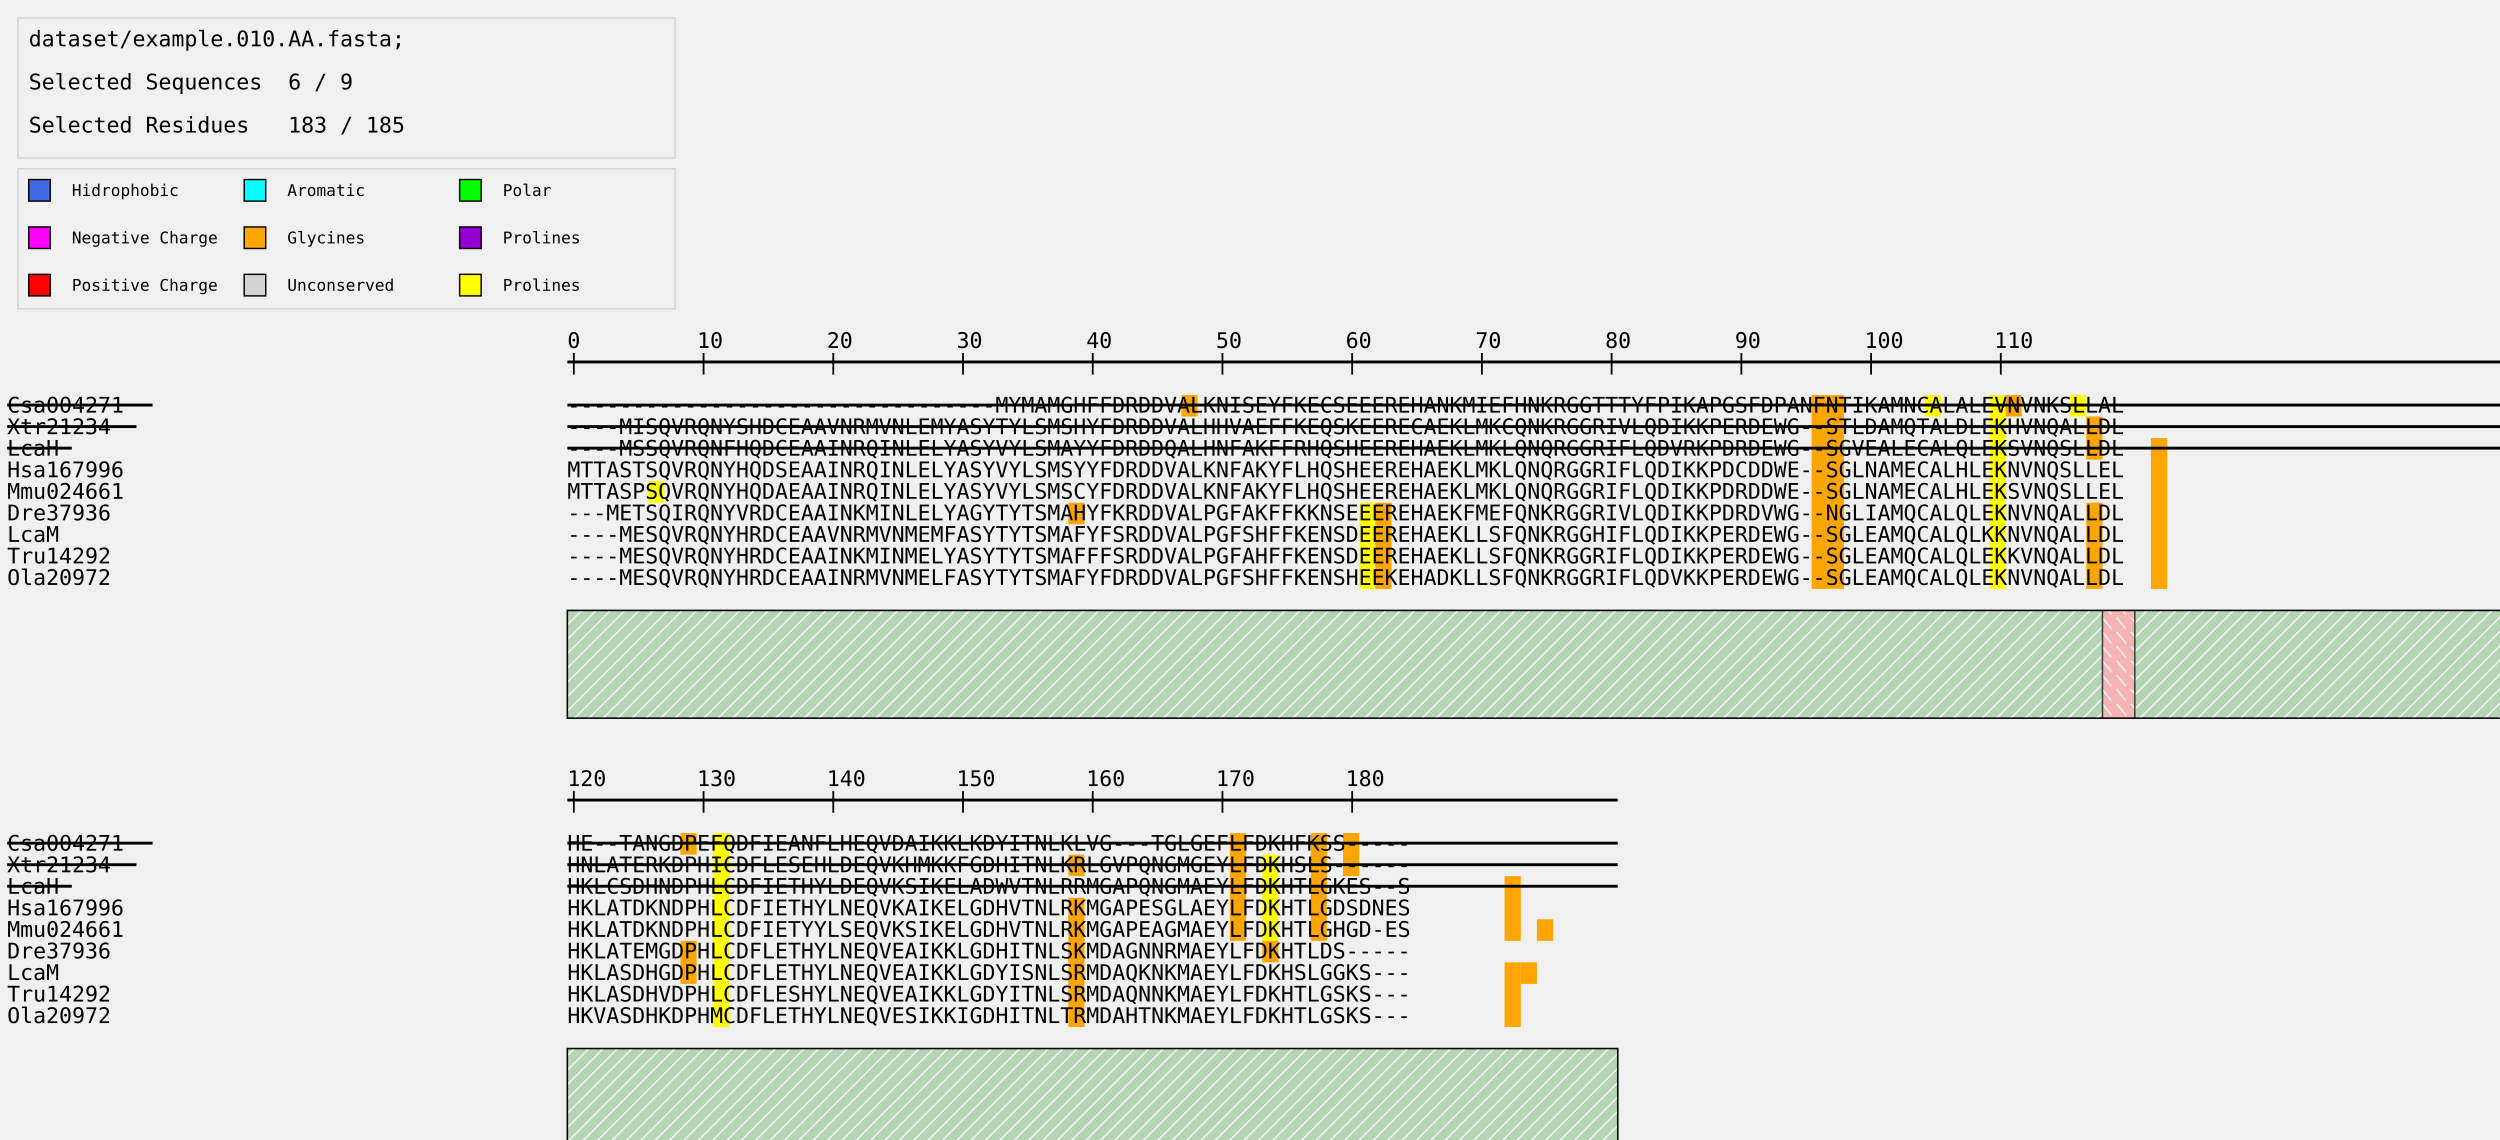
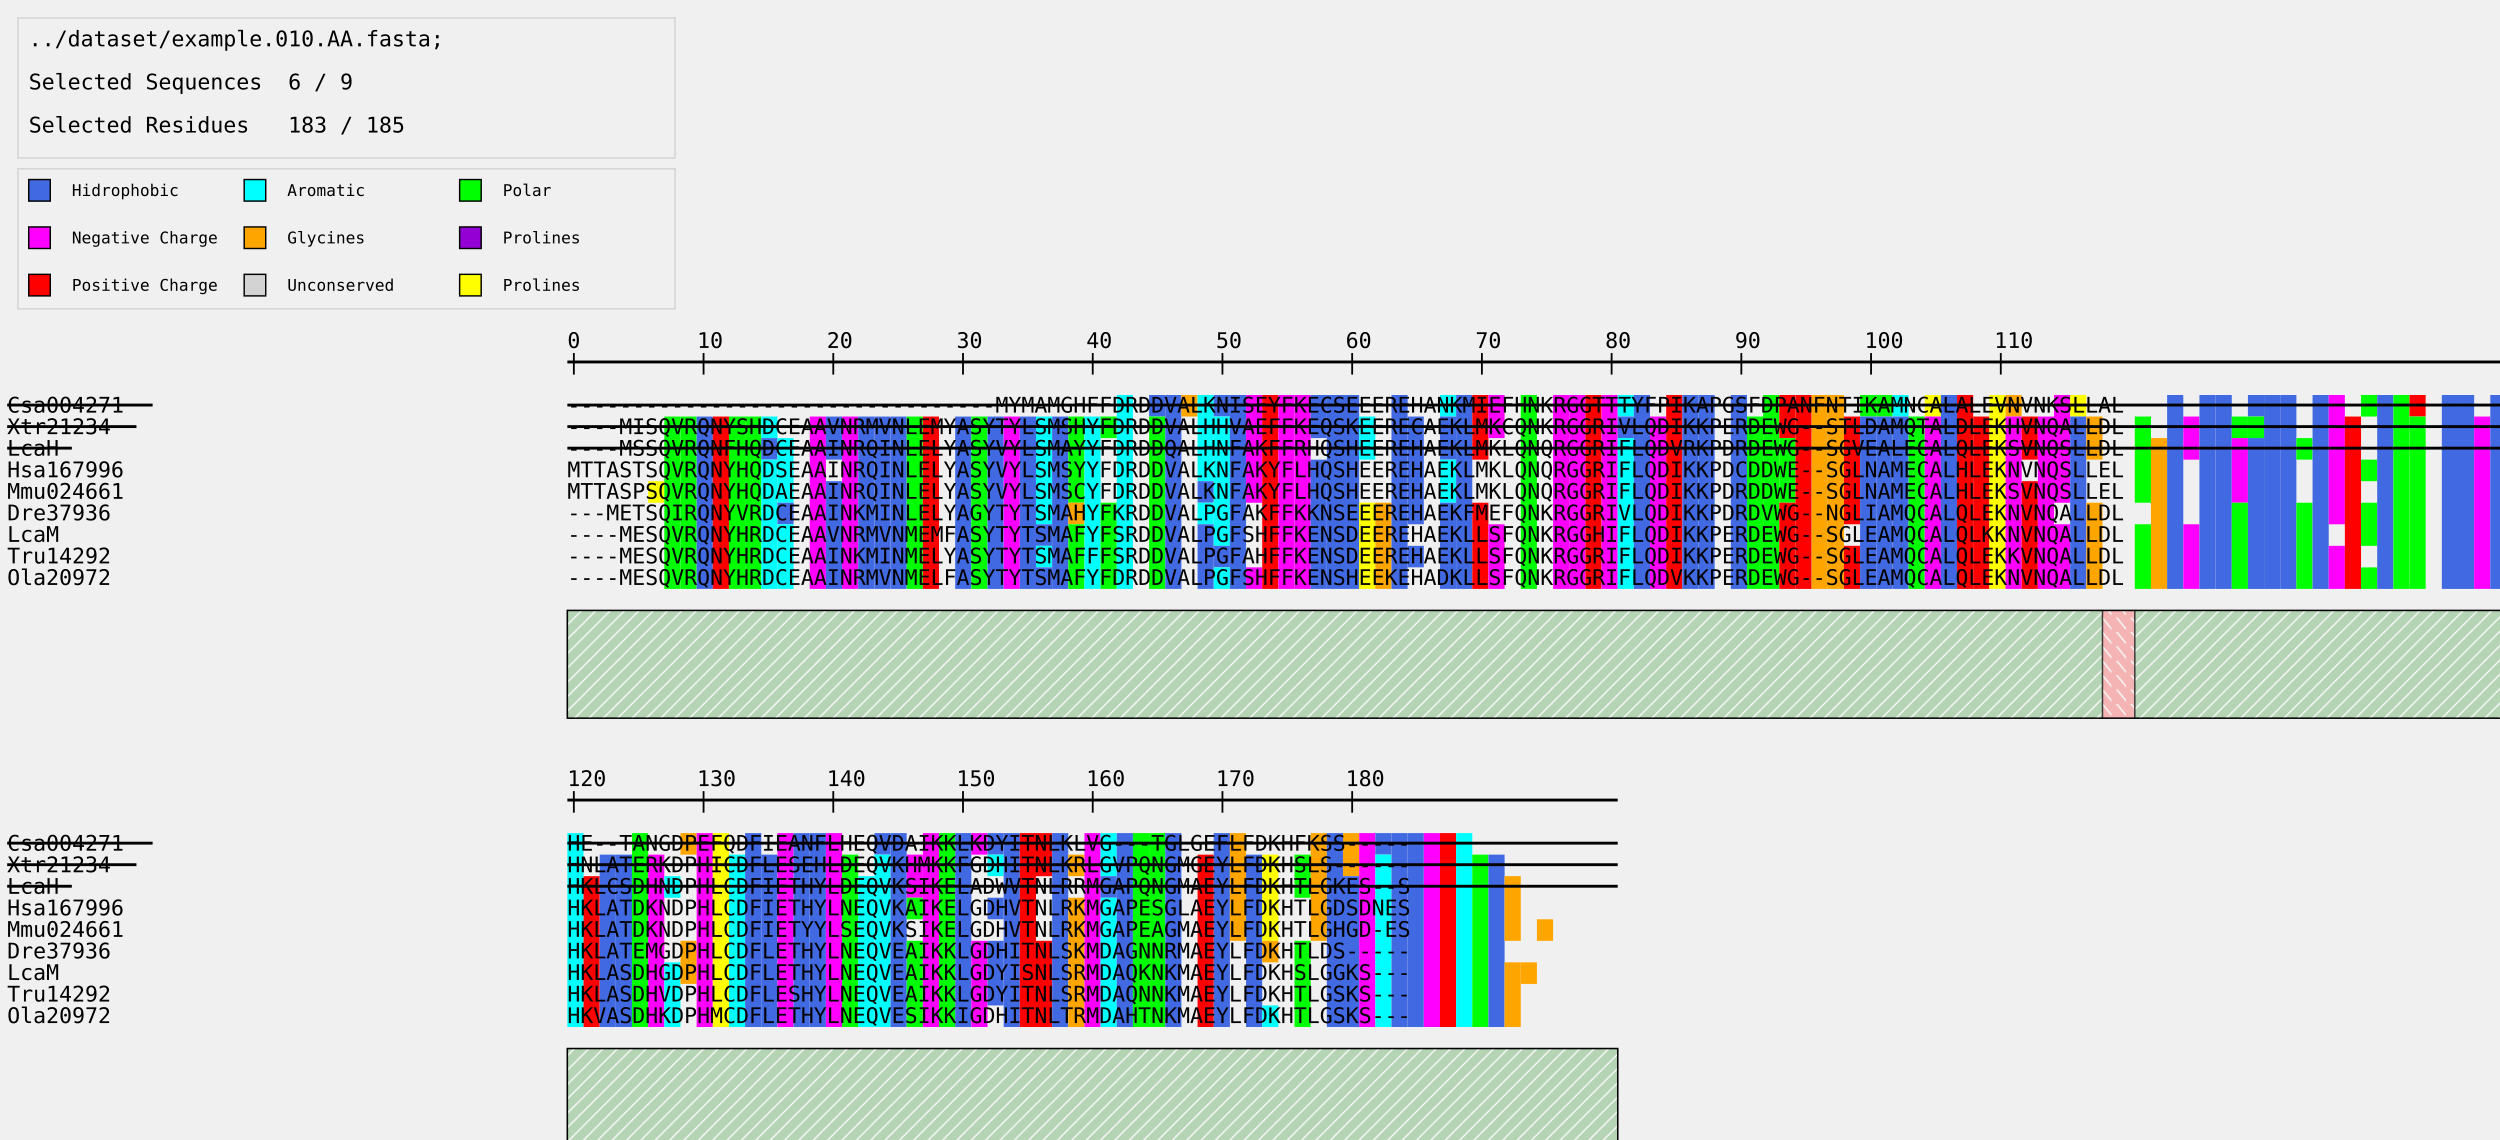
<svg xmlns="http://www.w3.org/2000/svg" version="1.1" viewbox="0 0 1750 845">
  <pattern id="selected_sselect_pattern" patternUnits="userSpaceOnUse" width="10" height="10">
    <rect width="10" height="10" fill="green" opacity="0.5" />
    <path d="M-1,1 l2,-2 M0,10 l10,-10 M9,11 l2,-2" stroke="white" stroke-width="1" />
  </pattern>
  <pattern id="rejected_sselect" patternUnits="userSpaceOnUse" width="10" height="10">
    <rect width="10" height="10" fill="red" opacity="0.5" />
    <path d="M2,-2 l-1,1 M10,-10 l0,10 M2,-2 l9,11" stroke="white" stroke-width="1" />
  </pattern>
  <rect style="fill:none;stroke:lightgrey" height="97.5" width="457.5px" x="12.5px" y="12.5" />
-   <text font-family="monospace" font-size="15px" dy=".35em" x="20" y="27" kerning="0" text-anchor="start" lengthAdjust="spacingAndGlyphs" textLength="326.25" style="font-weight:100" xml:space="preserve">dataset/example.010.AA.fasta;</text>
+   <text font-family="monospace" font-size="15px" dy=".35em" x="20" y="27" kerning="0" text-anchor="start" lengthAdjust="spacingAndGlyphs" textLength="360" style="font-weight:100" xml:space="preserve">../dataset/example.010.AA.fasta;</text>
  <text font-family="monospace" font-size="15px" dy=".35em" x="20" y="57" kerning="0" text-anchor="start" lengthAdjust="spacingAndGlyphs" textLength="243.75" style="font-weight:100" xml:space="preserve">Selected Sequences 	6 / 9</text>
  <text font-family="monospace" font-size="15px" dy=".35em" x="20" y="87" kerning="0" text-anchor="start" lengthAdjust="spacingAndGlyphs" textLength="282.75" style="font-weight:100" xml:space="preserve">Selected Residues 		183 / 185</text>
  <rect style="fill:none;stroke:lightgrey" height="97.5" width="457.5px" x="12.5px" y="117.5" />
  <rect style="fill:royalblue;stroke:black;stroke-width:1px" height="15" width="15px" x="20px" y="125" />
  <text font-family="monospace" font-size="11.25px" dy=".35em" x="50" y="132.5" kerning="0" text-anchor="start" lengthAdjust="spacingAndGlyphs" textLength="82.5" style="font-weight:100" xml:space="preserve">Hidrophobic</text>
  <rect style="fill:aqua;stroke:black;stroke-width:1px" height="15" width="15px" x="170px" y="125" />
  <text font-family="monospace" font-size="11.25px" dy=".35em" x="200" y="132.5" kerning="0" text-anchor="start" lengthAdjust="spacingAndGlyphs" textLength="60" style="font-weight:100" xml:space="preserve">Aromatic</text>
  <rect style="fill:lime;stroke:black;stroke-width:1px" height="15" width="15px" x="320px" y="125" />
  <text font-family="monospace" font-size="11.25px" dy=".35em" x="350" y="132.5" kerning="0" text-anchor="start" lengthAdjust="spacingAndGlyphs" textLength="37.5" style="font-weight:100" xml:space="preserve">Polar</text>
  <rect style="fill:magenta;stroke:black;stroke-width:1px" height="15" width="15px" x="20px" y="158" />
  <text font-family="monospace" font-size="11.25px" dy=".35em" x="50" y="165.5" kerning="0" text-anchor="start" lengthAdjust="spacingAndGlyphs" textLength="112.5" style="font-weight:100" xml:space="preserve">Negative Charge</text>
  <rect style="fill:orange;stroke:black;stroke-width:1px" height="15" width="15px" x="170px" y="158" />
  <text font-family="monospace" font-size="11.25px" dy=".35em" x="200" y="165.5" kerning="0" text-anchor="start" lengthAdjust="spacingAndGlyphs" textLength="60" style="font-weight:100" xml:space="preserve">Glycines</text>
  <rect style="fill:darkviolet;stroke:black;stroke-width:1px" height="15" width="15px" x="320px" y="158" />
  <text font-family="monospace" font-size="11.25px" dy=".35em" x="350" y="165.5" kerning="0" text-anchor="start" lengthAdjust="spacingAndGlyphs" textLength="60" style="font-weight:100" xml:space="preserve">Prolines</text>
  <rect style="fill:red;stroke:black;stroke-width:1px" height="15" width="15px" x="20px" y="191" />
  <text font-family="monospace" font-size="11.25px" dy=".35em" x="50" y="198.5" kerning="0" text-anchor="start" lengthAdjust="spacingAndGlyphs" textLength="112.5" style="font-weight:100" xml:space="preserve">Positive Charge</text>
  <rect style="fill:lightgrey;stroke:black;stroke-width:1px" height="15" width="15px" x="170px" y="191" />
  <text font-family="monospace" font-size="11.25px" dy=".35em" x="200" y="198.5" kerning="0" text-anchor="start" lengthAdjust="spacingAndGlyphs" textLength="82.5" style="font-weight:100" xml:space="preserve">Unconserved</text>
  <rect style="fill:yellow;stroke:black;stroke-width:1px" height="15" width="15px" x="320px" y="191" />
  <text font-family="monospace" font-size="11.25px" dy=".35em" x="350" y="198.5" kerning="0" text-anchor="start" lengthAdjust="spacingAndGlyphs" textLength="60" style="font-weight:100" xml:space="preserve">Prolines</text>
  <text font-family="monospace" font-size="15px" dy=".35em" x="395" y="237" kerning="0" text-anchor="start" lengthAdjust="spacingAndGlyphs" textLength="1350" style="font-weight:100" xml:space="preserve">0         10        20        30        40        50        60        70        80        90        100       110       </text>
  <text font-family="monospace" font-size="15px" dy=".35em" x="395" y="252" kerning="0" text-anchor="start" lengthAdjust="spacingAndGlyphs" textLength="1350" style="font-weight:100" xml:space="preserve">|         |         |         |         |         |         |         |         |         |         |         |         </text>
  <line x1="395" x2="1745" y1="252" y2="252" style="stroke:rgb(0,0,0);stroke-width:2" />
  <rect style="fill:yellow" height="15" width="11.25px" x="451.25" y="335" />
+   <rect style="fill:lime" height="120" width="11.25px" x="462.5" y="290" />
+   <rect style="fill:lime" height="120" width="11.25px" x="473.75" y="290" />
+   <rect style="fill:royalblue" height="120" width="11.25px" x="485" y="290" />
+   <rect style="fill:red" height="120" width="11.25px" x="496.25" y="290" />
+   <rect style="fill:lime" height="120" width="11.25px" x="507.5" y="290" />
+   <rect style="fill:lime" height="120" width="11.25px" x="518.75" y="290" />
+   <rect style="fill:aqua" height="15" width="11.25px" x="530" y="290" />
+   <rect style="fill:royalblue" height="15" width="11.25px" x="530" y="305" />
+   <rect style="fill:aqua" height="90" width="11.25px" x="530" y="320" />
+   <rect style="fill:aqua" height="45" width="11.25px" x="541.25" y="305" />
+   <rect style="fill:royalblue" height="15" width="11.25px" x="541.25" y="350" />
+   <rect style="fill:aqua" height="45" width="11.25px" x="541.25" y="365" />
+   <rect style="fill:magenta" height="120" width="11.25px" x="563.75" y="290" />
+   <rect style="fill:royalblue" height="30" width="11.25px" x="575" y="290" />
+   <rect style="fill:royalblue" height="75" width="11.25px" x="575" y="335" />
+   <rect style="fill:magenta" height="120" width="11.25px" x="586.25" y="290" />
+   <rect style="fill:royalblue" height="120" width="11.25px" x="597.5" y="290" />
+   <rect style="fill:royalblue" height="120" width="11.25px" x="608.75" y="290" />
+   <rect style="fill:royalblue" height="120" width="11.25px" x="620" y="290" />
+   <rect style="fill:lime" height="120" width="11.25px" x="631.25" y="290" />
+   <rect style="fill:red" height="120" width="11.25px" x="642.5" y="290" />
+   <rect style="fill:royalblue" height="120" width="11.25px" x="665" y="290" />
+   <rect style="fill:lime" height="120" width="11.25px" x="676.25" y="290" />
+   <rect style="fill:royalblue" height="120" width="11.25px" x="687.5" y="290" />
+   <rect style="fill:magenta" height="120" width="11.25px" x="698.75" y="290" />
+   <rect style="fill:royalblue" height="120" width="11.25px" x="710" y="290" />
+   <rect style="fill:aqua" height="75" width="11.25px" x="721.25" y="290" />
+   <rect style="fill:royalblue" height="15" width="11.25px" x="721.25" y="365" />
+   <rect style="fill:aqua" height="15" width="11.25px" x="721.25" y="380" />
+   <rect style="fill:royalblue" height="15" width="11.25px" x="721.25" y="395" />
+   <rect style="fill:royalblue" height="120" width="11.25px" x="732.5" y="290" />
+   <rect style="fill:lime" height="60" width="11.25px" x="743.75" y="290" />
  <rect style="fill:orange" height="15" width="11.25px" x="743.75" y="350" />
+   <rect style="fill:lime" height="45" width="11.25px" x="743.75" y="365" />
+   <rect style="fill:aqua" height="120" width="11.25px" x="755" y="290" />
+   <rect style="fill:lime" height="15" width="11.25px" x="766.25" y="290" />
+   <rect style="fill:lime" height="60" width="11.25px" x="766.25" y="350" />
+   <rect style="fill:aqua" height="135" width="11.25px" x="777.5" y="275" />
+   <rect style="fill:royalblue" height="15" width="11.25px" x="800" y="275" />
+   <rect style="fill:lime" height="120" width="11.25px" x="800" y="290" />
+   <rect style="fill:royalblue" height="135" width="11.25px" x="811.25" y="275" />
  <rect style="fill:orange" height="15" width="11.25px" x="822.5" y="275" />
+   <rect style="fill:aqua" height="60" width="11.25px" x="833.75" y="275" />
+   <rect style="fill:royalblue" height="15" width="11.25px" x="833.75" y="335" />
+   <rect style="fill:aqua" height="15" width="11.25px" x="833.75" y="350" />
+   <rect style="fill:royalblue" height="45" width="11.25px" x="833.75" y="365" />
+   <rect style="fill:royalblue" height="15" width="11.25px" x="845" y="275" />
+   <rect style="fill:aqua" height="90" width="11.25px" x="845" y="290" />
+   <rect style="fill:royalblue" height="15" width="11.25px" x="845" y="380" />
+   <rect style="fill:aqua" height="15" width="11.25px" x="845" y="395" />
+   <rect style="fill:royalblue" height="135" width="11.25px" x="856.25" y="275" />
+   <rect style="fill:magenta" height="75" width="11.25px" x="867.5" y="275" />
+   <rect style="fill:magenta" height="15" width="11.25px" x="867.5" y="395" />
+   <rect style="fill:red" height="135" width="11.25px" x="878.75" y="275" />
+   <rect style="fill:magenta" height="135" width="11.25px" x="890" y="275" />
+   <rect style="fill:magenta" height="135" width="11.25px" x="901.25" y="275" />
+   <rect style="fill:royalblue" height="30" width="11.25px" x="912.5" y="275" />
+   <rect style="fill:royalblue" height="90" width="11.25px" x="912.5" y="320" />
+   <rect style="fill:royalblue" height="135" width="11.25px" x="923.75" y="275" />
+   <rect style="fill:royalblue" height="135" width="11.25px" x="935" y="275" />
+   <rect style="fill:aqua" height="30" width="11.25px" x="946.25" y="290" />
  <rect style="fill:yellow" height="60" width="11.25px" x="946.25" y="350" />
  <rect style="fill:orange" height="60" width="11.25px" x="957.5" y="350" />
+   <rect style="fill:royalblue" height="135" width="11.25px" x="968.75" y="275" />
+   <rect style="fill:royalblue" height="75" width="11.25px" x="980" y="290" />
+   <rect style="fill:royalblue" height="15" width="11.25px" x="980" y="380" />
+   <rect style="fill:aqua" height="15" width="11.25px" x="1002.5" y="275" />
+   <rect style="fill:royalblue" height="30" width="11.25px" x="1002.5" y="290" />
+   <rect style="fill:aqua" height="30" width="11.25px" x="1002.5" y="320" />
+   <rect style="fill:royalblue" height="60" width="11.25px" x="1002.5" y="350" />
+   <rect style="fill:royalblue" height="135" width="11.25px" x="1013.75" y="275" />
+   <rect style="fill:red" height="45" width="11.25px" x="1025" y="275" />
+   <rect style="fill:red" height="60" width="11.25px" x="1025" y="350" />
+   <rect style="fill:magenta" height="30" width="11.25px" x="1036.25" y="275" />
+   <rect style="fill:magenta" height="45" width="11.25px" x="1036.25" y="365" />
+   <rect style="fill:lime" height="135" width="11.25px" x="1058.75" y="275" />
+   <rect style="fill:magenta" height="135" width="11.25px" x="1081.25" y="275" />
+   <rect style="fill:magenta" height="135" width="11.25px" x="1092.5" y="275" />
+   <rect style="fill:red" height="135" width="11.25px" x="1103.75" y="275" />
+   <rect style="fill:magenta" height="135" width="11.25px" x="1115" y="275" />
+   <rect style="fill:aqua" height="15" width="11.25px" x="1126.25" y="275" />
+   <rect style="fill:royalblue" height="15" width="11.25px" x="1126.25" y="290" />
+   <rect style="fill:aqua" height="105" width="11.25px" x="1126.25" y="305" />
+   <rect style="fill:royalblue" height="135" width="11.25px" x="1137.5" y="275" />
+   <rect style="fill:magenta" height="120" width="11.25px" x="1148.75" y="290" />
+   <rect style="fill:red" height="135" width="11.25px" x="1160" y="275" />
+   <rect style="fill:royalblue" height="135" width="11.25px" x="1171.25" y="275" />
+   <rect style="fill:royalblue" height="135" width="11.25px" x="1182.5" y="275" />
+   <rect style="fill:royalblue" height="135" width="11.25px" x="1205" y="275" />
+   <rect style="fill:lime" height="120" width="11.25px" x="1216.25" y="290" />
+   <rect style="fill:lime" height="135" width="11.25px" x="1227.5" y="275" />
+   <rect style="fill:red" height="30" width="11.25px" x="1238.75" y="275" />
+   <rect style="fill:lime" height="45" width="11.25px" x="1238.75" y="305" />
+   <rect style="fill:red" height="60" width="11.25px" x="1238.75" y="350" />
+   <rect style="fill:red" height="135" width="11.25px" x="1250" y="275" />
  <rect style="fill:orange" height="135" width="11.25px" x="1261.25" y="275" />
  <rect style="fill:orange" height="135" width="11.25px" x="1272.5" y="275" />
+   <rect style="fill:red" height="75" width="11.25px" x="1283.75" y="290" />
+   <rect style="fill:red" height="30" width="11.25px" x="1283.75" y="380" />
+   <rect style="fill:lime" height="15" width="11.25px" x="1295" y="275" />
+   <rect style="fill:royalblue" height="120" width="11.25px" x="1295" y="290" />
+   <rect style="fill:lime" height="15" width="11.25px" x="1306.25" y="275" />
+   <rect style="fill:royalblue" height="120" width="11.25px" x="1306.25" y="290" />
+   <rect style="fill:aqua" height="15" width="11.25px" x="1317.5" y="275" />
+   <rect style="fill:royalblue" height="120" width="11.25px" x="1317.5" y="290" />
+   <rect style="fill:lime" height="120" width="11.25px" x="1328.75" y="290" />
  <rect style="fill:yellow" height="15" width="11.25px" x="1340" y="275" />
+   <rect style="fill:magenta" height="120" width="11.25px" x="1340" y="290" />
+   <rect style="fill:royalblue" height="135" width="11.25px" x="1351.25" y="275" />
+   <rect style="fill:red" height="135" width="11.25px" x="1362.5" y="275" />
+   <rect style="fill:red" height="120" width="11.25px" x="1373.75" y="290" />
  <rect style="fill:yellow" height="135" width="11.25px" x="1385" y="275" />
  <rect style="fill:orange" height="15" width="11.25px" x="1396.25" y="275" />
+   <rect style="fill:magenta" height="120" width="11.25px" x="1396.25" y="290" />
+   <rect style="fill:red" height="30" width="11.25px" x="1407.5" y="290" />
+   <rect style="fill:red" height="75" width="11.25px" x="1407.5" y="335" />
+   <rect style="fill:magenta" height="120" width="11.25px" x="1418.75" y="290" />
+   <rect style="fill:magenta" height="75" width="11.25px" x="1430" y="275" />
+   <rect style="fill:magenta" height="45" width="11.25px" x="1430" y="365" />
  <rect style="fill:yellow" height="15" width="11.25px" x="1441.25" y="275" />
+   <rect style="fill:royalblue" height="120" width="11.25px" x="1441.25" y="290" />
  <rect style="fill:orange" height="30" width="11.25px" x="1452.5" y="290" />
  <rect style="fill:orange" height="60" width="11.25px" x="1452.5" y="350" />
+   <rect style="fill:lime" height="60" width="11.25px" x="1486.25" y="290" />
+   <rect style="fill:lime" height="45" width="11.25px" x="1486.25" y="365" />
  <rect style="fill:orange" height="105" width="11.25px" x="1497.5" y="305" />
+   <rect style="fill:royalblue" height="135" width="11.25px" x="1508.75" y="275" />
+   <rect style="fill:magenta" height="30" width="11.25px" x="1520" y="290" />
+   <rect style="fill:magenta" height="45" width="11.25px" x="1520" y="365" />
+   <rect style="fill:royalblue" height="135" width="11.25px" x="1531.25" y="275" />
+   <rect style="fill:royalblue" height="135" width="11.25px" x="1542.5" y="275" />
+   <rect style="fill:lime" height="15" width="11.25px" x="1553.75" y="290" />
+   <rect style="fill:magenta" height="45" width="11.25px" x="1553.75" y="305" />
+   <rect style="fill:lime" height="60" width="11.25px" x="1553.75" y="350" />
+   <rect style="fill:royalblue" height="15" width="11.25px" x="1565" y="275" />
+   <rect style="fill:lime" height="15" width="11.25px" x="1565" y="290" />
+   <rect style="fill:royalblue" height="105" width="11.25px" x="1565" y="305" />
+   <rect style="fill:royalblue" height="135" width="11.25px" x="1576.25" y="275" />
+   <rect style="fill:royalblue" height="135" width="11.25px" x="1587.5" y="275" />
+   <rect style="fill:lime" height="15" width="11.25px" x="1598.75" y="305" />
+   <rect style="fill:lime" height="60" width="11.25px" x="1598.75" y="350" />
+   <rect style="fill:royalblue" height="135" width="11.25px" x="1610" y="275" />
+   <rect style="fill:magenta" height="90" width="11.25px" x="1621.25" y="275" />
+   <rect style="fill:magenta" height="30" width="11.25px" x="1621.25" y="380" />
+   <rect style="fill:red" height="120" width="11.25px" x="1632.5" y="290" />
+   <rect style="fill:lime" height="15" width="11.25px" x="1643.75" y="275" />
+   <rect style="fill:lime" height="15" width="11.25px" x="1643.75" y="320" />
+   <rect style="fill:lime" height="30" width="11.25px" x="1643.75" y="350" />
+   <rect style="fill:lime" height="15" width="11.25px" x="1643.75" y="395" />
+   <rect style="fill:royalblue" height="135" width="11.25px" x="1655" y="275" />
+   <rect style="fill:lime" height="135" width="11.25px" x="1666.25" y="275" />
+   <rect style="fill:red" height="15" width="11.25px" x="1677.5" y="275" />
+   <rect style="fill:lime" height="120" width="11.25px" x="1677.5" y="290" />
+   <rect style="fill:royalblue" height="135" width="11.25px" x="1700" y="275" />
+   <rect style="fill:royalblue" height="135" width="11.25px" x="1711.25" y="275" />
+   <rect style="fill:magenta" height="120" width="11.25px" x="1722.5" y="290" />
+   <rect style="fill:royalblue" height="135" width="11.25px" x="1733.75" y="275" />
  <text font-family="monospace" font-size="15px" dy=".35em" x="5" y="282" kerning="0" text-anchor="start" textLength="101.25" style="font-weight:100">Csa004271</text>
  <text font-family="monospace" font-size="15px" dy=".35em" x="395" y="282" kerning="0" text-anchor="start" lengthAdjust="spacingAndGlyphs" textLength="1350" style="font-weight:100">---------------------------------MYMAMGHFFDRDDVALKNISEYFKECSEEEREHANKMIEFHNKRGGTTTYFPIKAPGSFDPANFNTIKAMNCALALEVNVNKSLLAL</text>
  <line x1="395" x2="1745" y1="282" y2="282" style="stroke:rgb(0,0,0);stroke-width:2" />
  <line x1="5" x2="106.25" y1="282" y2="282" style="stroke:rgb(0,0,0);stroke-width:2" />
  <text font-family="monospace" font-size="15px" dy=".35em" x="5" y="297" kerning="0" text-anchor="start" textLength="90" style="font-weight:100">Xtr21234</text>
  <text font-family="monospace" font-size="15px" dy=".35em" x="395" y="297" kerning="0" text-anchor="start" lengthAdjust="spacingAndGlyphs" textLength="1350" style="font-weight:100">----MISQVRQNYSHDCEAAVNRMVNLEMYASYTYLSMSHYFDRDDVALHHVAEFFKEQSKEERECAEKLMKCQNKRGGRIVLQDIKKPERDEWG--STLDAMQTALDLEKHVNQALLDL</text>
  <line x1="395" x2="1745" y1="297" y2="297" style="stroke:rgb(0,0,0);stroke-width:2" />
  <line x1="5" x2="95" y1="297" y2="297" style="stroke:rgb(0,0,0);stroke-width:2" />
  <text font-family="monospace" font-size="15px" dy=".35em" x="5" y="312" kerning="0" text-anchor="start" textLength="45" style="font-weight:100">LcaH</text>
  <text font-family="monospace" font-size="15px" dy=".35em" x="395" y="312" kerning="0" text-anchor="start" lengthAdjust="spacingAndGlyphs" textLength="1350" style="font-weight:100">----MSSQVRQNFHQDCEAAINRQINLELYASYVYLSMAYYFDRDDQALHNFAKFFRHQSHEEREHAEKLMKLQNQRGGRIFLQDVRKPDRDEWG--SGVEALECALQLEKSVNQSLLDL</text>
  <line x1="395" x2="1745" y1="312" y2="312" style="stroke:rgb(0,0,0);stroke-width:2" />
  <line x1="5" x2="50" y1="312" y2="312" style="stroke:rgb(0,0,0);stroke-width:2" />
  <text font-family="monospace" font-size="15px" dy=".35em" x="5" y="327" kerning="0" text-anchor="start" textLength="101.25" style="font-weight:100">Hsa167996</text>
  <text font-family="monospace" font-size="15px" dy=".35em" x="395" y="327" kerning="0" text-anchor="start" lengthAdjust="spacingAndGlyphs" textLength="1350" style="font-weight:100">MTTASTSQVRQNYHQDSEAAINRQINLELYASYVYLSMSYYFDRDDVALKNFAKYFLHQSHEEREHAEKLMKLQNQRGGRIFLQDIKKPDCDDWE--SGLNAMECALHLEKNVNQSLLEL</text>
  <text font-family="monospace" font-size="15px" dy=".35em" x="5" y="342" kerning="0" text-anchor="start" textLength="101.25" style="font-weight:100">Mmu024661</text>
  <text font-family="monospace" font-size="15px" dy=".35em" x="395" y="342" kerning="0" text-anchor="start" lengthAdjust="spacingAndGlyphs" textLength="1350" style="font-weight:100">MTTASPSQVRQNYHQDAEAAINRQINLELYASYVYLSMSCYFDRDDVALKNFAKYFLHQSHEEREHAEKLMKLQNQRGGRIFLQDIKKPDRDDWE--SGLNAMECALHLEKSVNQSLLEL</text>
  <text font-family="monospace" font-size="15px" dy=".35em" x="5" y="357" kerning="0" text-anchor="start" textLength="90" style="font-weight:100">Dre37936</text>
  <text font-family="monospace" font-size="15px" dy=".35em" x="395" y="357" kerning="0" text-anchor="start" lengthAdjust="spacingAndGlyphs" textLength="1350" style="font-weight:100">---METSQIRQNYVRDCEAAINKMINLELYAGYTYTSMAHYFKRDDVALPGFAKFFKKNSEEEREHAEKFMEFQNKRGGRIVLQDIKKPDRDVWG--NGLIAMQCALQLEKNVNQALLDL</text>
  <text font-family="monospace" font-size="15px" dy=".35em" x="5" y="372" kerning="0" text-anchor="start" textLength="45" style="font-weight:100">LcaM</text>
  <text font-family="monospace" font-size="15px" dy=".35em" x="395" y="372" kerning="0" text-anchor="start" lengthAdjust="spacingAndGlyphs" textLength="1350" style="font-weight:100">----MESQVRQNYHRDCEAAVNRMVNMEMFASYTYTSMAFYFSRDDVALPGFSHFFKENSDEEREHAEKLLSFQNKRGGHIFLQDIKKPERDEWG--SGLEAMQCALQLKKNVNQALLDL</text>
  <text font-family="monospace" font-size="15px" dy=".35em" x="5" y="387" kerning="0" text-anchor="start" textLength="90" style="font-weight:100">Tru14292</text>
  <text font-family="monospace" font-size="15px" dy=".35em" x="395" y="387" kerning="0" text-anchor="start" lengthAdjust="spacingAndGlyphs" textLength="1350" style="font-weight:100">----MESQVRQNYHRDCEAAINKMINMELYASYTYTSMAFFFSRDDVALPGFAHFFKENSDEEREHAEKLLSFQNKRGGRIFLQDIKKPERDEWG--SGLEAMQCALQLEKKVNQALLDL</text>
  <text font-family="monospace" font-size="15px" dy=".35em" x="5" y="402" kerning="0" text-anchor="start" textLength="90" style="font-weight:100">Ola20972</text>
  <text font-family="monospace" font-size="15px" dy=".35em" x="395" y="402" kerning="0" text-anchor="start" lengthAdjust="spacingAndGlyphs" textLength="1350" style="font-weight:100">----MESQVRQNYHRDCEAAINRMVNMELFASYTYTSMAFYFDRDDVALPGFSHFFKENSHEEKEHADKLLSFQNKRGGRIFLQDVKKPERDEWG--SGLEAMQCALQLEKNVNQALLDL</text>
  <rect style="fill:none;stroke:black" height="75" width="1350px" x="395" y="425" />
  <rect style="fill:url(#selected_sselect_pattern);stroke:black" height="75" width="1068.75px" opacity="0.5" x="395" y="425" />
  <rect style="fill:url(#rejected_sselect);stroke:black" height="75" width="22.5px" opacity="0.5" x="1463.75" y="425" />
  <rect style="fill:url(#selected_sselect_pattern);stroke:black" height="75" width="258.75px" opacity="0.5" x="1486.25" y="425" />
-   <text font-family="monospace" font-size="15px" dy=".35em" x="395" y="542" kerning="0" text-anchor="start" lengthAdjust="spacingAndGlyphs" textLength="731.25" style="font-weight:100" xml:space="preserve">120       130       140       150       160       170       180       </text>
-   <text font-family="monospace" font-size="15px" dy=".35em" x="395" y="557" kerning="0" text-anchor="start" lengthAdjust="spacingAndGlyphs" textLength="731.25" style="font-weight:100" xml:space="preserve">|         |         |         |         |         |         |         </text>
+   <text font-family="monospace" font-size="15px" dy=".35em" x="395" y="542" kerning="0" text-anchor="start" lengthAdjust="spacingAndGlyphs" textLength="1350" style="font-weight:100" xml:space="preserve">120       130       140       150       160       170       180                                                         </text>
+   <text font-family="monospace" font-size="15px" dy=".35em" x="395" y="557" kerning="0" text-anchor="start" lengthAdjust="spacingAndGlyphs" textLength="1350" style="font-weight:100" xml:space="preserve">|         |         |         |         |         |         |                                                           </text>
  <line x1="395" x2="1126.25" y1="557" y2="557" style="stroke:rgb(0,0,0);stroke-width:2" />
+   <rect style="fill:aqua" height="135" width="11.25px" x="395" y="580" />
+   <rect style="fill:red" height="105" width="11.25px" x="406.25" y="610" />
+   <rect style="fill:royalblue" height="120" width="11.25px" x="417.5" y="595" />
+   <rect style="fill:royalblue" height="120" width="11.25px" x="428.75" y="595" />
+   <rect style="fill:lime" height="135" width="11.25px" x="440" y="580" />
+   <rect style="fill:magenta" height="120" width="11.25px" x="451.25" y="595" />
+   <rect style="fill:aqua" height="15" width="11.25px" x="462.5" y="610" />
+   <rect style="fill:aqua" height="45" width="11.25px" x="462.5" y="670" />
  <rect style="fill:orange" height="15" width="11.25px" x="473.75" y="580" />
  <rect style="fill:orange" height="30" width="11.25px" x="473.75" y="655" />
+   <rect style="fill:magenta" height="135" width="11.25px" x="485" y="580" />
  <rect style="fill:yellow" height="135" width="11.25px" x="496.25" y="580" />
+   <rect style="fill:aqua" height="120" width="11.25px" x="507.5" y="595" />
+   <rect style="fill:royalblue" height="135" width="11.25px" x="518.75" y="580" />
+   <rect style="fill:royalblue" height="120" width="11.25px" x="530" y="595" />
+   <rect style="fill:magenta" height="135" width="11.25px" x="541.25" y="580" />
+   <rect style="fill:royalblue" height="135" width="11.25px" x="552.5" y="580" />
+   <rect style="fill:royalblue" height="135" width="11.25px" x="563.75" y="580" />
+   <rect style="fill:magenta" height="135" width="11.25px" x="575" y="580" />
+   <rect style="fill:lime" height="120" width="11.25px" x="586.25" y="595" />
+   <rect style="fill:aqua" height="105" width="11.25px" x="597.5" y="610" />
+   <rect style="fill:royalblue" height="15" width="11.25px" x="608.75" y="580" />
+   <rect style="fill:aqua" height="120" width="11.25px" x="608.75" y="595" />
+   <rect style="fill:royalblue" height="135" width="11.25px" x="620" y="580" />
+   <rect style="fill:magenta" height="30" width="11.25px" x="631.25" y="595" />
+   <rect style="fill:lime" height="15" width="11.25px" x="631.25" y="625" />
+   <rect style="fill:lime" height="60" width="11.25px" x="631.25" y="655" />
+   <rect style="fill:magenta" height="135" width="11.25px" x="642.5" y="580" />
+   <rect style="fill:lime" height="135" width="11.25px" x="653.75" y="580" />
+   <rect style="fill:royalblue" height="135" width="11.25px" x="665" y="580" />
+   <rect style="fill:magenta" height="15" width="11.25px" x="676.25" y="580" />
+   <rect style="fill:magenta" height="60" width="11.25px" x="676.25" y="655" />
+   <rect style="fill:royalblue" height="15" width="11.25px" x="687.5" y="580" />
+   <rect style="fill:aqua" height="15" width="11.25px" x="687.5" y="595" />
+   <rect style="fill:royalblue" height="15" width="11.25px" x="687.5" y="625" />
+   <rect style="fill:royalblue" height="45" width="11.25px" x="687.5" y="655" />
+   <rect style="fill:royalblue" height="135" width="11.25px" x="698.75" y="580" />
+   <rect style="fill:red" height="135" width="11.25px" x="710" y="580" />
+   <rect style="fill:red" height="30" width="11.25px" x="721.25" y="580" />
+   <rect style="fill:red" height="60" width="11.25px" x="721.25" y="655" />
+   <rect style="fill:royalblue" height="135" width="11.25px" x="732.5" y="580" />
  <rect style="fill:orange" height="15" width="11.25px" x="743.75" y="595" />
  <rect style="fill:orange" height="90" width="11.25px" x="743.75" y="625" />
+   <rect style="fill:magenta" height="135" width="11.25px" x="755" y="580" />
+   <rect style="fill:aqua" height="30" width="11.25px" x="766.25" y="580" />
+   <rect style="fill:royalblue" height="15" width="11.25px" x="766.25" y="610" />
+   <rect style="fill:aqua" height="90" width="11.25px" x="766.25" y="625" />
+   <rect style="fill:royalblue" height="135" width="11.25px" x="777.5" y="580" />
+   <rect style="fill:lime" height="135" width="11.25px" x="788.75" y="580" />
+   <rect style="fill:lime" height="135" width="11.25px" x="800" y="580" />
+   <rect style="fill:royalblue" height="135" width="11.25px" x="811.25" y="580" />
+   <rect style="fill:red" height="120" width="11.25px" x="833.75" y="595" />
+   <rect style="fill:royalblue" height="135" width="11.25px" x="845" y="580" />
  <rect style="fill:orange" height="75" width="11.25px" x="856.25" y="580" />
+   <rect style="fill:royalblue" height="120" width="11.25px" x="867.5" y="595" />
  <rect style="fill:yellow" height="60" width="11.25px" x="878.75" y="595" />
  <rect style="fill:orange" height="15" width="11.25px" x="878.75" y="655" />
+   <rect style="fill:aqua" height="15" width="11.25px" x="878.75" y="700" />
+   <rect style="fill:lime" height="30" width="11.25px" x="901.25" y="595" />
+   <rect style="fill:lime" height="60" width="11.25px" x="901.25" y="655" />
  <rect style="fill:orange" height="75" width="11.25px" x="912.5" y="580" />
+   <rect style="fill:royalblue" height="135" width="11.25px" x="923.75" y="580" />
  <rect style="fill:orange" height="30" width="11.25px" x="935" y="580" />
+   <rect style="fill:royalblue" height="105" width="11.25px" x="935" y="610" />
+   <rect style="fill:magenta" height="135" width="11.25px" x="946.25" y="580" />
+   <rect style="fill:royalblue" height="15" width="11.25px" x="957.5" y="580" />
+   <rect style="fill:aqua" height="120" width="11.25px" x="957.5" y="595" />
+   <rect style="fill:royalblue" height="135" width="11.25px" x="968.75" y="580" />
+   <rect style="fill:royalblue" height="135" width="11.25px" x="980" y="580" />
+   <rect style="fill:magenta" height="135" width="11.25px" x="991.25" y="580" />
+   <rect style="fill:red" height="135" width="11.25px" x="1002.5" y="580" />
+   <rect style="fill:aqua" height="135" width="11.25px" x="1013.75" y="580" />
+   <rect style="fill:lime" height="120" width="11.25px" x="1025" y="595" />
+   <rect style="fill:royalblue" height="120" width="11.25px" x="1036.25" y="595" />
  <rect style="fill:orange" height="45" width="11.25px" x="1047.5" y="610" />
  <rect style="fill:orange" height="45" width="11.25px" x="1047.5" y="670" />
  <rect style="fill:orange" height="15" width="11.25px" x="1058.75" y="670" />
  <rect style="fill:orange" height="15" width="11.25px" x="1070" y="640" />
  <text font-family="monospace" font-size="15px" dy=".35em" x="5" y="587" kerning="0" text-anchor="start" textLength="101.25" style="font-weight:100">Csa004271</text>
  <text font-family="monospace" font-size="15px" dy=".35em" x="395" y="587" kerning="0" text-anchor="start" lengthAdjust="spacingAndGlyphs" textLength="731.25" style="font-weight:100">HE--TANGDPEFQDFIEANFLHEQVDAIKKLKDYITNLKLVG---TGLGEFLFDKHFKSS-----</text>
  <line x1="395" x2="1126.25" y1="587" y2="587" style="stroke:rgb(0,0,0);stroke-width:2" />
  <line x1="5" x2="106.25" y1="587" y2="587" style="stroke:rgb(0,0,0);stroke-width:2" />
  <text font-family="monospace" font-size="15px" dy=".35em" x="5" y="602" kerning="0" text-anchor="start" textLength="90" style="font-weight:100">Xtr21234</text>
  <text font-family="monospace" font-size="15px" dy=".35em" x="395" y="602" kerning="0" text-anchor="start" lengthAdjust="spacingAndGlyphs" textLength="731.25" style="font-weight:100">HNLATERKDPHICDFLESEHLDEQVKHMKKFGDHITNLKRLGVPQNGMGEYLFDKHSLS------</text>
  <line x1="395" x2="1126.25" y1="602" y2="602" style="stroke:rgb(0,0,0);stroke-width:2" />
  <line x1="5" x2="95" y1="602" y2="602" style="stroke:rgb(0,0,0);stroke-width:2" />
  <text font-family="monospace" font-size="15px" dy=".35em" x="5" y="617" kerning="0" text-anchor="start" textLength="45" style="font-weight:100">LcaH</text>
  <text font-family="monospace" font-size="15px" dy=".35em" x="395" y="617" kerning="0" text-anchor="start" lengthAdjust="spacingAndGlyphs" textLength="731.25" style="font-weight:100">HKLCSDHNDPHLCDFIETHYLDEQVKSIKELADWVTNLRRMGAPQNGMAEYLFDKHTLGKES--S</text>
  <line x1="395" x2="1126.25" y1="617" y2="617" style="stroke:rgb(0,0,0);stroke-width:2" />
  <line x1="5" x2="50" y1="617" y2="617" style="stroke:rgb(0,0,0);stroke-width:2" />
  <text font-family="monospace" font-size="15px" dy=".35em" x="5" y="632" kerning="0" text-anchor="start" textLength="101.25" style="font-weight:100">Hsa167996</text>
  <text font-family="monospace" font-size="15px" dy=".35em" x="395" y="632" kerning="0" text-anchor="start" lengthAdjust="spacingAndGlyphs" textLength="731.25" style="font-weight:100">HKLATDKNDPHLCDFIETHYLNEQVKAIKELGDHVTNLRKMGAPESGLAEYLFDKHTLGDSDNES</text>
  <text font-family="monospace" font-size="15px" dy=".35em" x="5" y="647" kerning="0" text-anchor="start" textLength="101.25" style="font-weight:100">Mmu024661</text>
  <text font-family="monospace" font-size="15px" dy=".35em" x="395" y="647" kerning="0" text-anchor="start" lengthAdjust="spacingAndGlyphs" textLength="731.25" style="font-weight:100">HKLATDKNDPHLCDFIETYYLSEQVKSIKELGDHVTNLRKMGAPEAGMAEYLFDKHTLGHGD-ES</text>
  <text font-family="monospace" font-size="15px" dy=".35em" x="5" y="662" kerning="0" text-anchor="start" textLength="90" style="font-weight:100">Dre37936</text>
  <text font-family="monospace" font-size="15px" dy=".35em" x="395" y="662" kerning="0" text-anchor="start" lengthAdjust="spacingAndGlyphs" textLength="731.25" style="font-weight:100">HKLATEMGDPHLCDFLETHYLNEQVEAIKKLGDHITNLSKMDAGNNRMAEYLFDKHTLDS-----</text>
  <text font-family="monospace" font-size="15px" dy=".35em" x="5" y="677" kerning="0" text-anchor="start" textLength="45" style="font-weight:100">LcaM</text>
  <text font-family="monospace" font-size="15px" dy=".35em" x="395" y="677" kerning="0" text-anchor="start" lengthAdjust="spacingAndGlyphs" textLength="731.25" style="font-weight:100">HKLASDHGDPHLCDFLETHYLNEQVEAIKKLGDYISNLSRMDAQKNKMAEYLFDKHSLGGKS---</text>
  <text font-family="monospace" font-size="15px" dy=".35em" x="5" y="692" kerning="0" text-anchor="start" textLength="90" style="font-weight:100">Tru14292</text>
  <text font-family="monospace" font-size="15px" dy=".35em" x="395" y="692" kerning="0" text-anchor="start" lengthAdjust="spacingAndGlyphs" textLength="731.25" style="font-weight:100">HKLASDHVDPHLCDFLESHYLNEQVEAIKKLGDYITNLSRMDAQNNKMAEYLFDKHTLGSKS---</text>
  <text font-family="monospace" font-size="15px" dy=".35em" x="5" y="707" kerning="0" text-anchor="start" textLength="90" style="font-weight:100">Ola20972</text>
  <text font-family="monospace" font-size="15px" dy=".35em" x="395" y="707" kerning="0" text-anchor="start" lengthAdjust="spacingAndGlyphs" textLength="731.25" style="font-weight:100">HKVASDHKDPHMCDFLETHYLNEQVESIKKIGDHITNLTRMDAHTNKMAEYLFDKHTLGSKS---</text>
  <rect style="fill:none;stroke:black" height="75" width="731.25px" x="395" y="730" />
  <rect style="fill:url(#selected_sselect_pattern);stroke:black" height="75" width="731.25px" opacity="0.5" x="395" y="730" />
</svg>
